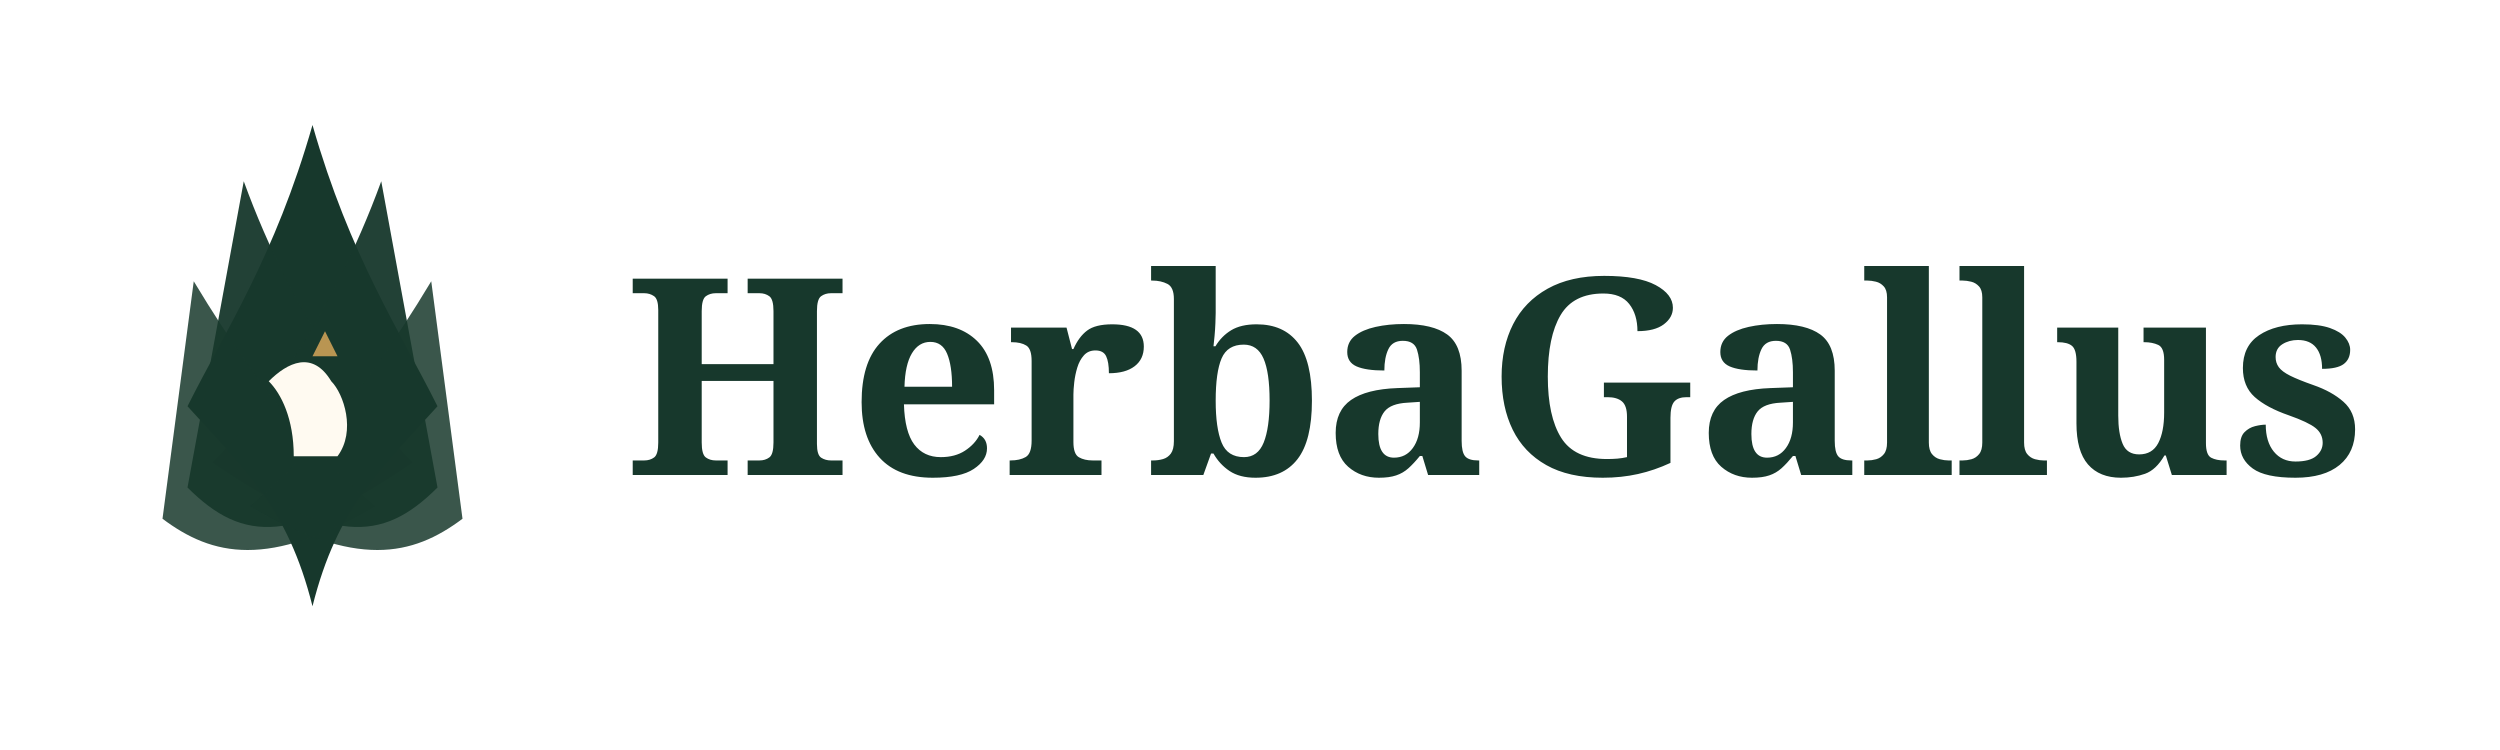
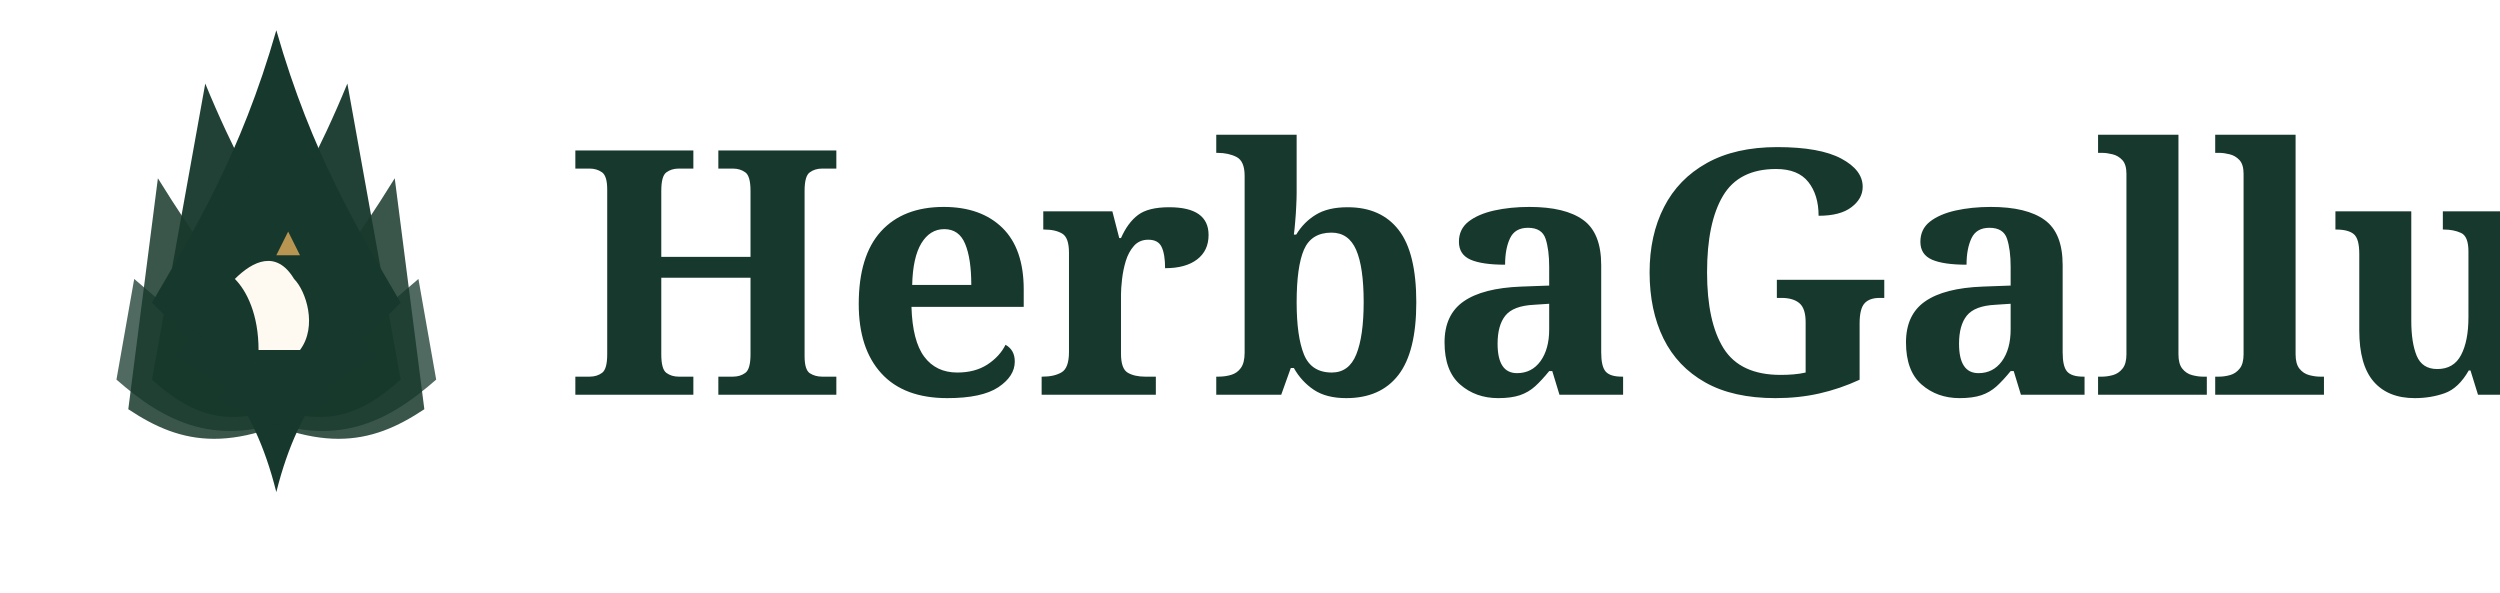
- <svg xmlns="http://www.w3.org/2000/svg" viewBox="0 0 800 240" width="800" height="240">
+ <svg xmlns="http://www.w3.org/2000/svg" viewBox="0 0 380 90" width="380" height="90">
  <defs>
    <style>
-       .brand-title { fill: #17382c; font-family: 'Cormorant Garamond', 'Playfair Display', Georgia, serif; font-size: 88px; font-weight: 700; letter-spacing: -0.5px; }
+       .brand-title { fill: #17382c; font-family: 'Cormorant Garamond', 'Playfair Display', Georgia, serif; font-size: 52px; font-weight: 700; letter-spacing: -0.5px; }
    </style>
  </defs>
-   <g transform="translate(100, 130) scale(2.0)">
+   <g transform="translate(42, 46) scale(0.9)">
    <g fill="#17382c">
-       <path d="M0,-45 C6,-24 14,-12 20,0 C11,10 4,16 0,32 C-4,16 -11,10 -20,0 C-14,-12 -6,-24 0,-45 Z" />
-       <path d="M-11,-36 C-3,-14 9,2 16,9 C-3,22 -11,22 -20,13 Z" opacity="0.95" />
-       <path d="M11,-36 C3,-14 -9,2 -16,9 C3,22 11,22 20,13 Z" opacity="0.95" />
-       <path d="M-19,-20 C-7,0 3,10 10,16 C-7,26 -16,24 -24,18 Z" opacity="0.85" />
-       <path d="M19,-20 C7,0 -3,10 -10,16 C7,26 16,24 24,18 Z" opacity="0.85" />
+       <path d="M0,-46 C6,-25 14,-12 21,0 C11,10 4,16 0,32 C-4,16 -11,10 -21,0 C-14,-12 -6,-25 0,-46 Z" />
+       <path d="M-12,-37 C-3,-15 9,2 17,9 C-3,22 -11,22 -21,13 Z" opacity="0.95" />
+       <path d="M12,-37 C3,-15 -9,2 -17,9 C3,22 11,22 21,13 Z" opacity="0.95" />
+       <path d="M-20,-21 C-7,0 3,10 10,16 C-7,26 -16,24 -25,18 Z" opacity="0.85" />
+       <path d="M20,-21 C7,0 -3,10 -10,16 C7,26 16,24 25,18 Z" opacity="0.85" />
+       <path d="M-24,-4 C-10,8 -2,15 4,19 C-10,25 -19,20 -27,13 Z" opacity="0.75" />
+       <path d="M24,-4 C10,8 2,15 -4,19 C10,25 19,20 27,13 Z" opacity="0.75" />
      <path d="M-3,8 C-3,2 -5,-2 -7,-4 C-4,-7 0,-9 3,-4 C5,-2 7,4 4,8 Z" fill="#fffaf1" />
      <path d="M0,-8 L2,-12 L4,-8 Z" fill="#b99552" />
    </g>
  </g>
-   <text x="200" y="152" class="brand-title">HerbaGallus</text>
+   <text x="86" y="60" class="brand-title">HerbaGallus</text>
</svg>
